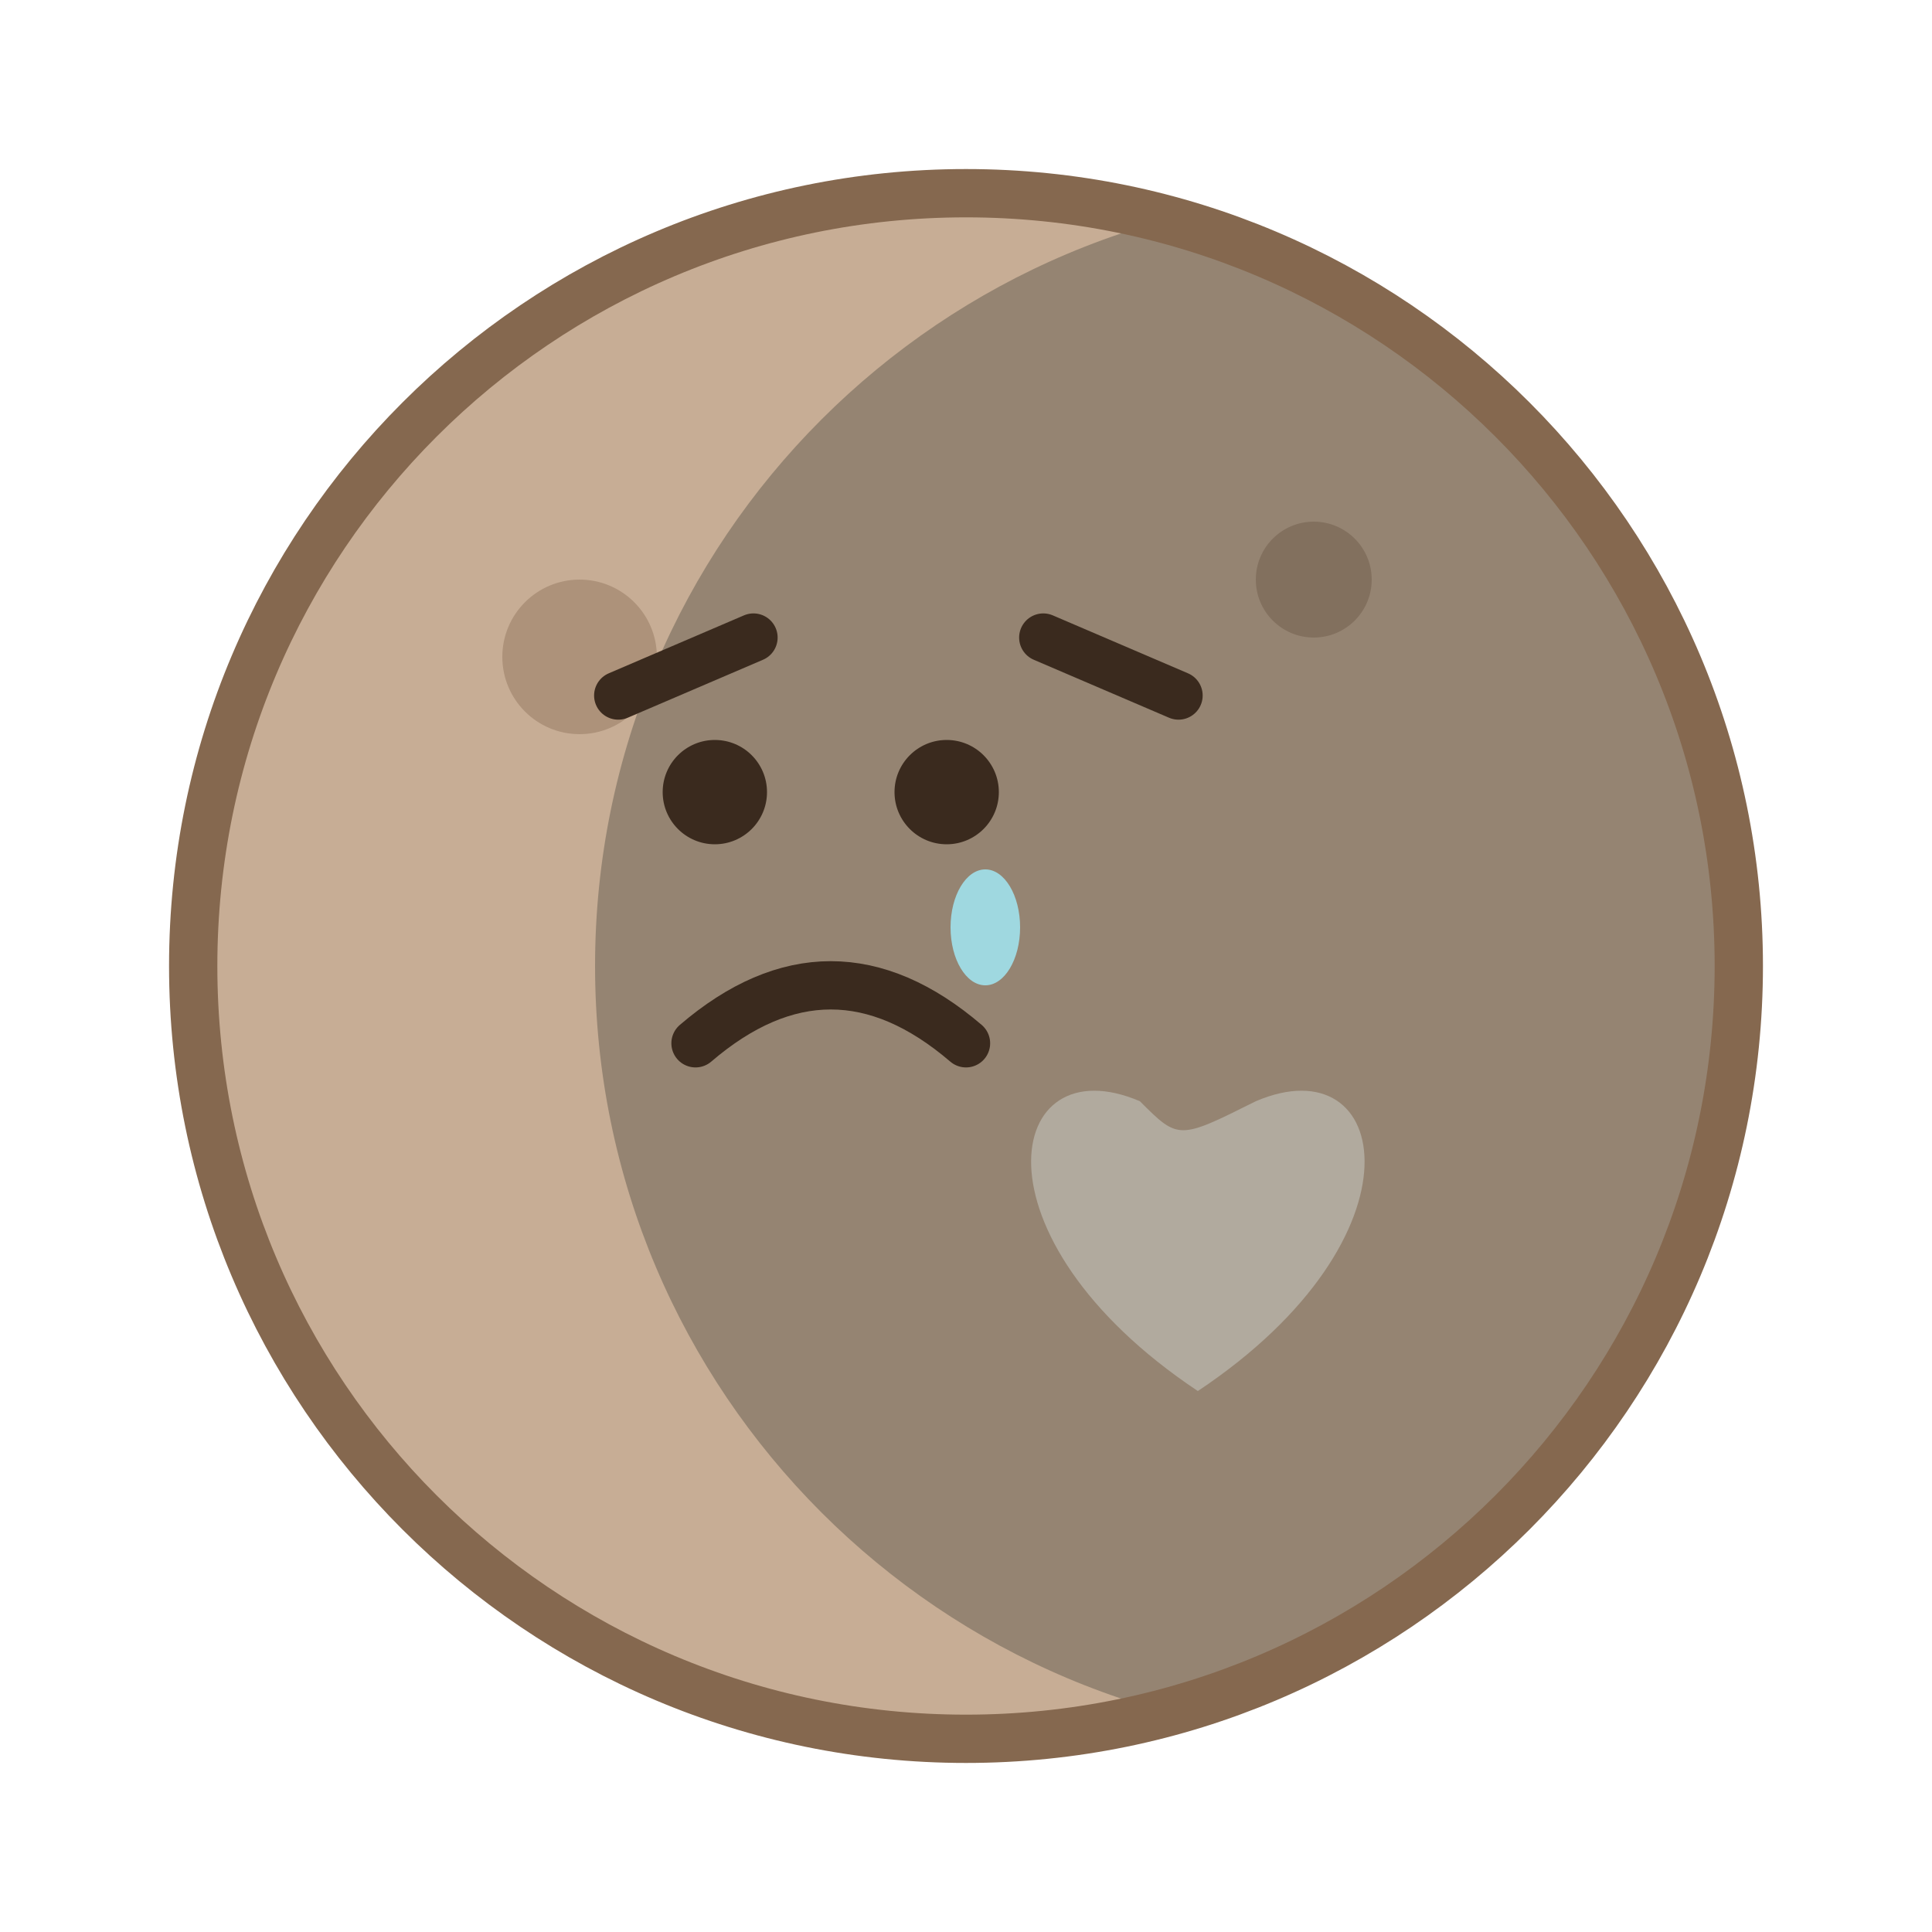
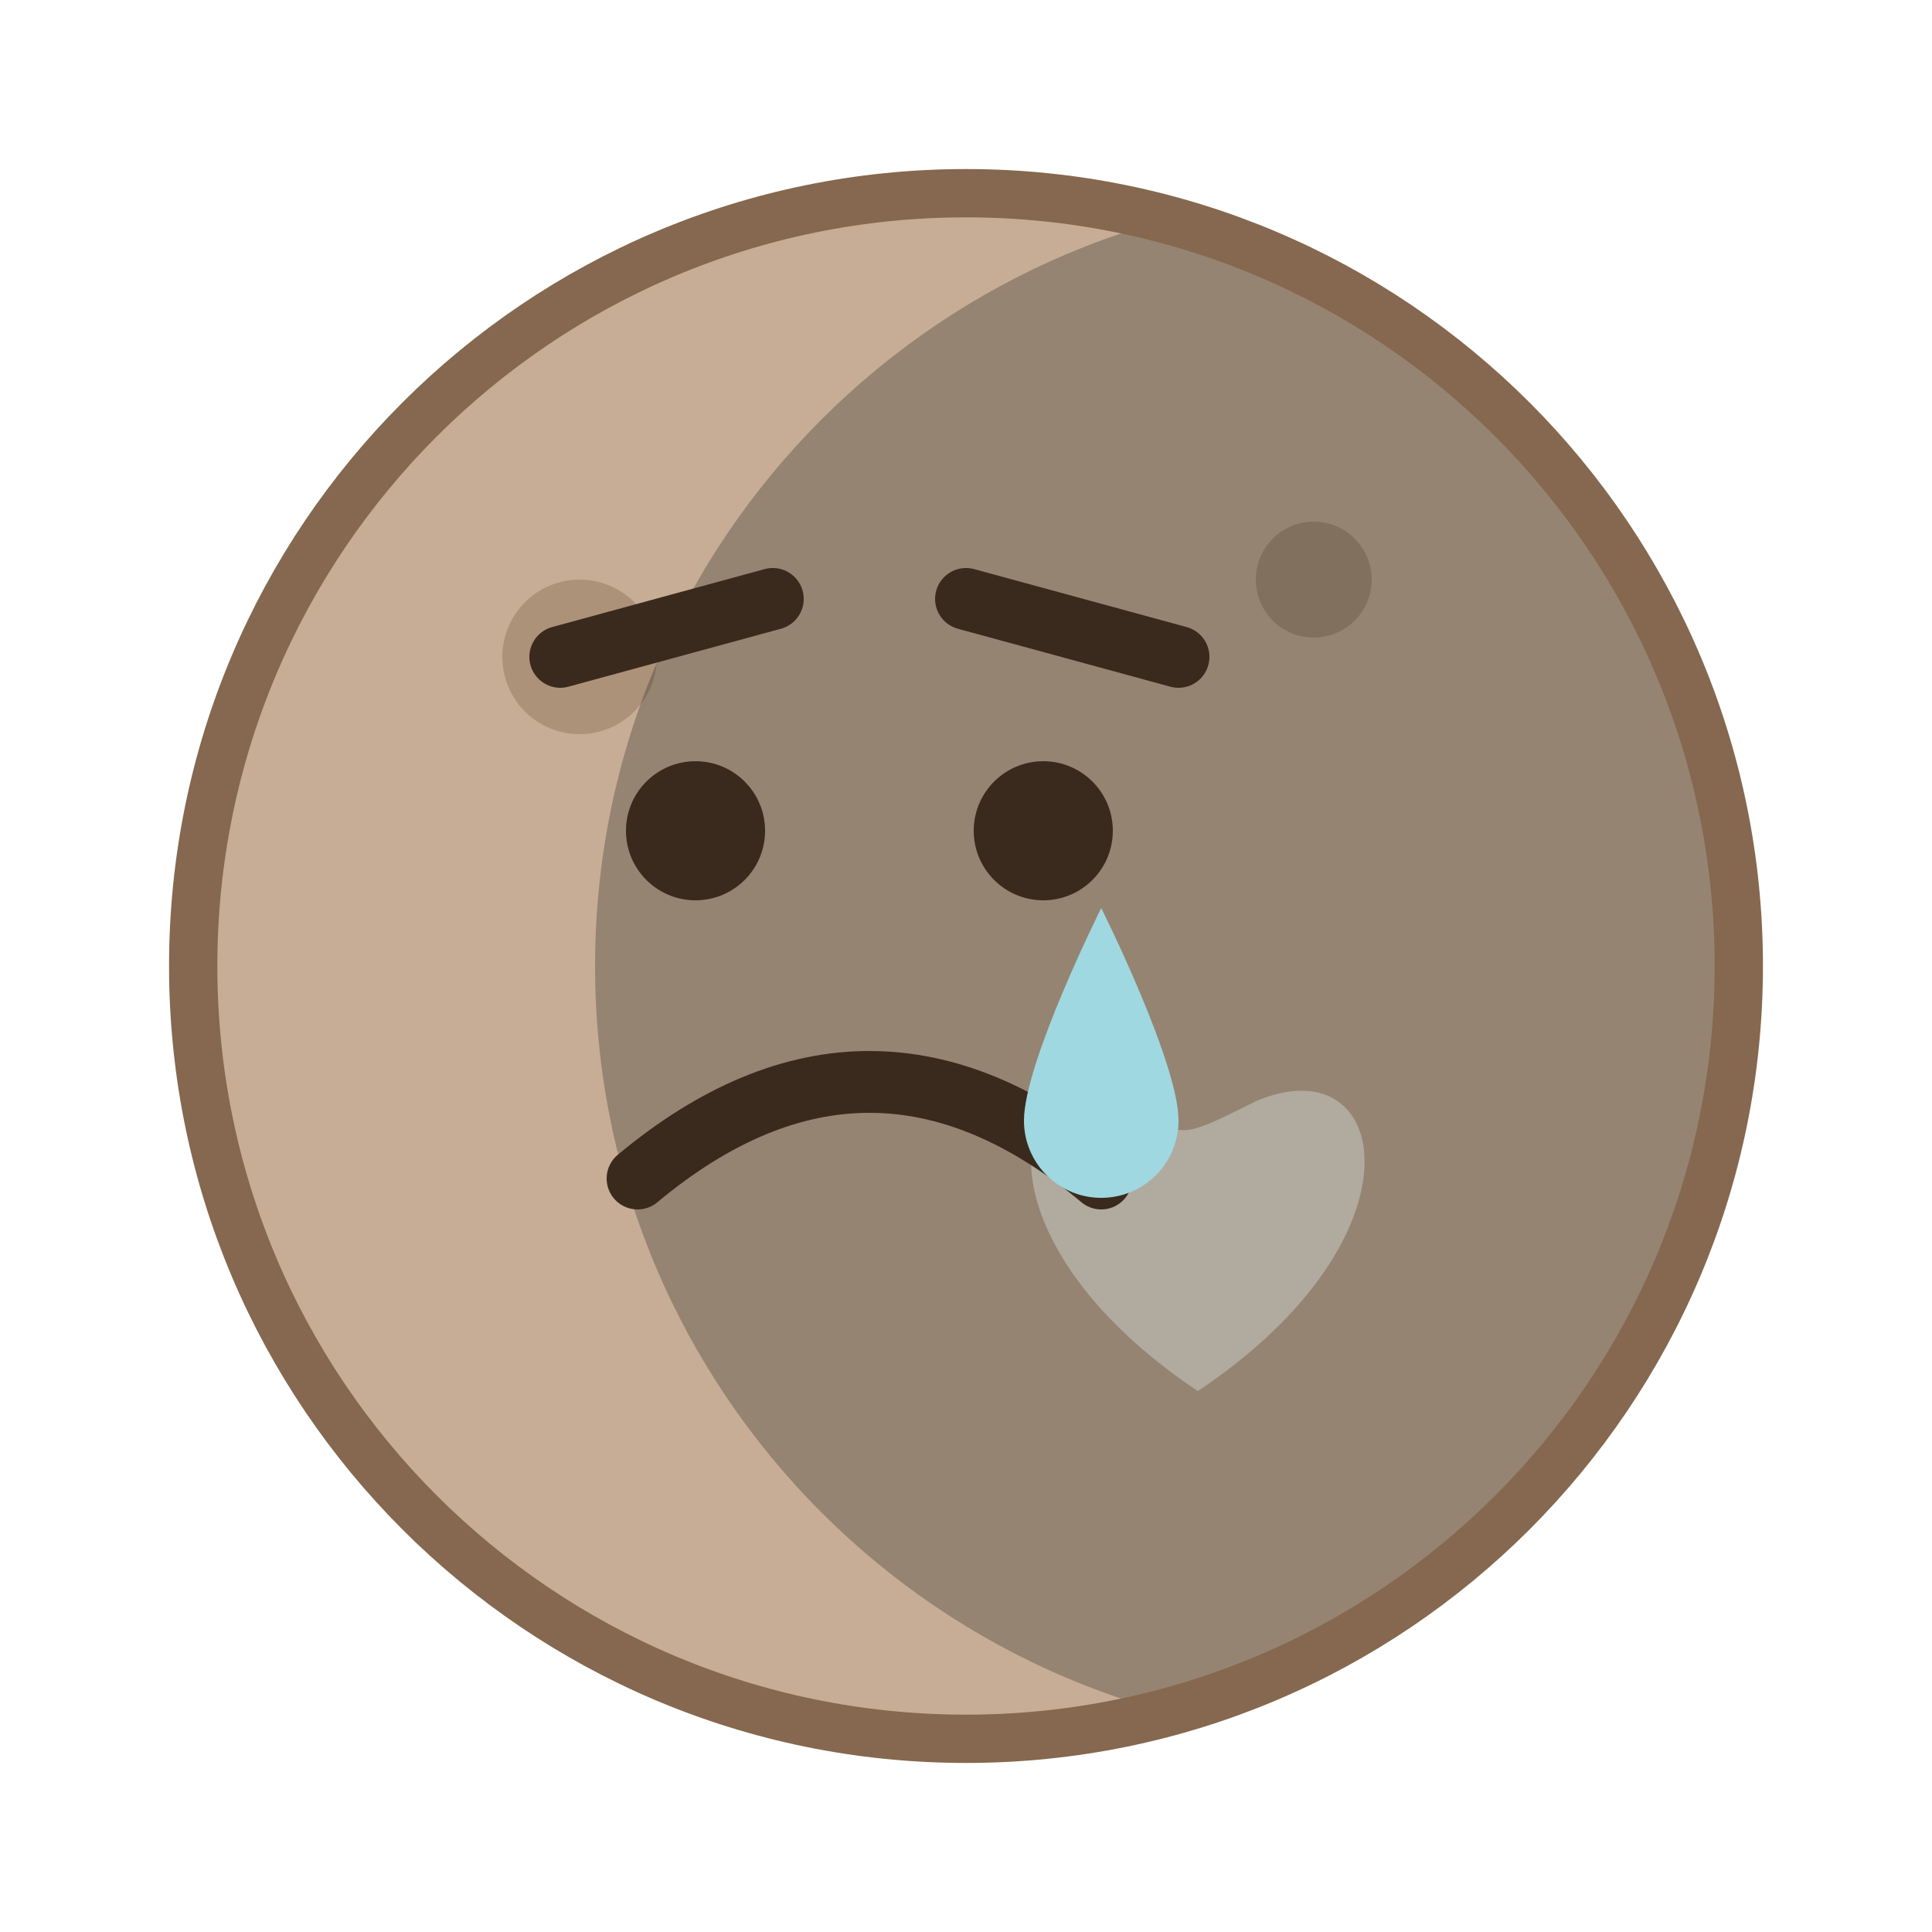
<svg xmlns="http://www.w3.org/2000/svg" viewBox="0 0 100 100" width="256" height="256" role="img" aria-label="Pluto, at the moment it stopped being a planet" style="color:#ffffff">
  <defs>
    <clipPath id="am-c">
      <circle cx="50" cy="50" r="40" />
    </clipPath>
  </defs>
  <g clip-path="url(#am-c)">
    <circle cx="50" cy="50" r="40" fill="#c7ad95" />
    <path d="M62,72 C50,64 52,54 59,57 C61,59 61,59 65,57 C72,54 74,64 62,72 Z" fill="#ece0d0" />
    <circle cx="30" cy="34" r="4" fill="#ad927a" />
    <circle cx="68" cy="30" r="3" fill="#ad927a" />
    <circle cx="70.8" cy="50" r="40" fill="#06100e" opacity="0.26" />
  </g>
  <circle cx="50" cy="50" r="40" fill="none" stroke="#85684f" stroke-width="2.5" />
-   <g fill="#3a2a1e" stroke="#3a2a1e" stroke-width="2.5" stroke-linecap="round">
-     <circle cx="37" cy="41" r="2.7" stroke="none" />
-     <circle cx="49" cy="41" r="2.7" stroke="none" />
-     <path d="M32,36 L39,33 M54,33 L61,36" fill="none" />
-     <path d="M36,54 Q43,48 50,54" fill="none" />
+   <g fill="#3a2a1e" stroke="#3a2a1e" stroke-width="3.2" stroke-linecap="round" stroke-linejoin="round">
+     <circle cx="36" cy="43" r="3.6" stroke="none" />
+     <circle cx="54" cy="43" r="3.6" stroke="none" />
+     <path d="M29,34 L40,31 M50,31 L61,34" fill="none" />
+     <path d="M33,61 Q45,51 57,61" fill="none" />
  </g>
-   <ellipse cx="51" cy="48" rx="1.8" ry="3" fill="#9fd8e0" />
+   <path d="M57,47 C57,47 61,55 61,58 A4,4 0 0 1 53,58 C53,55 57,47 57,47 Z" fill="#9fd8e0" />
</svg>
